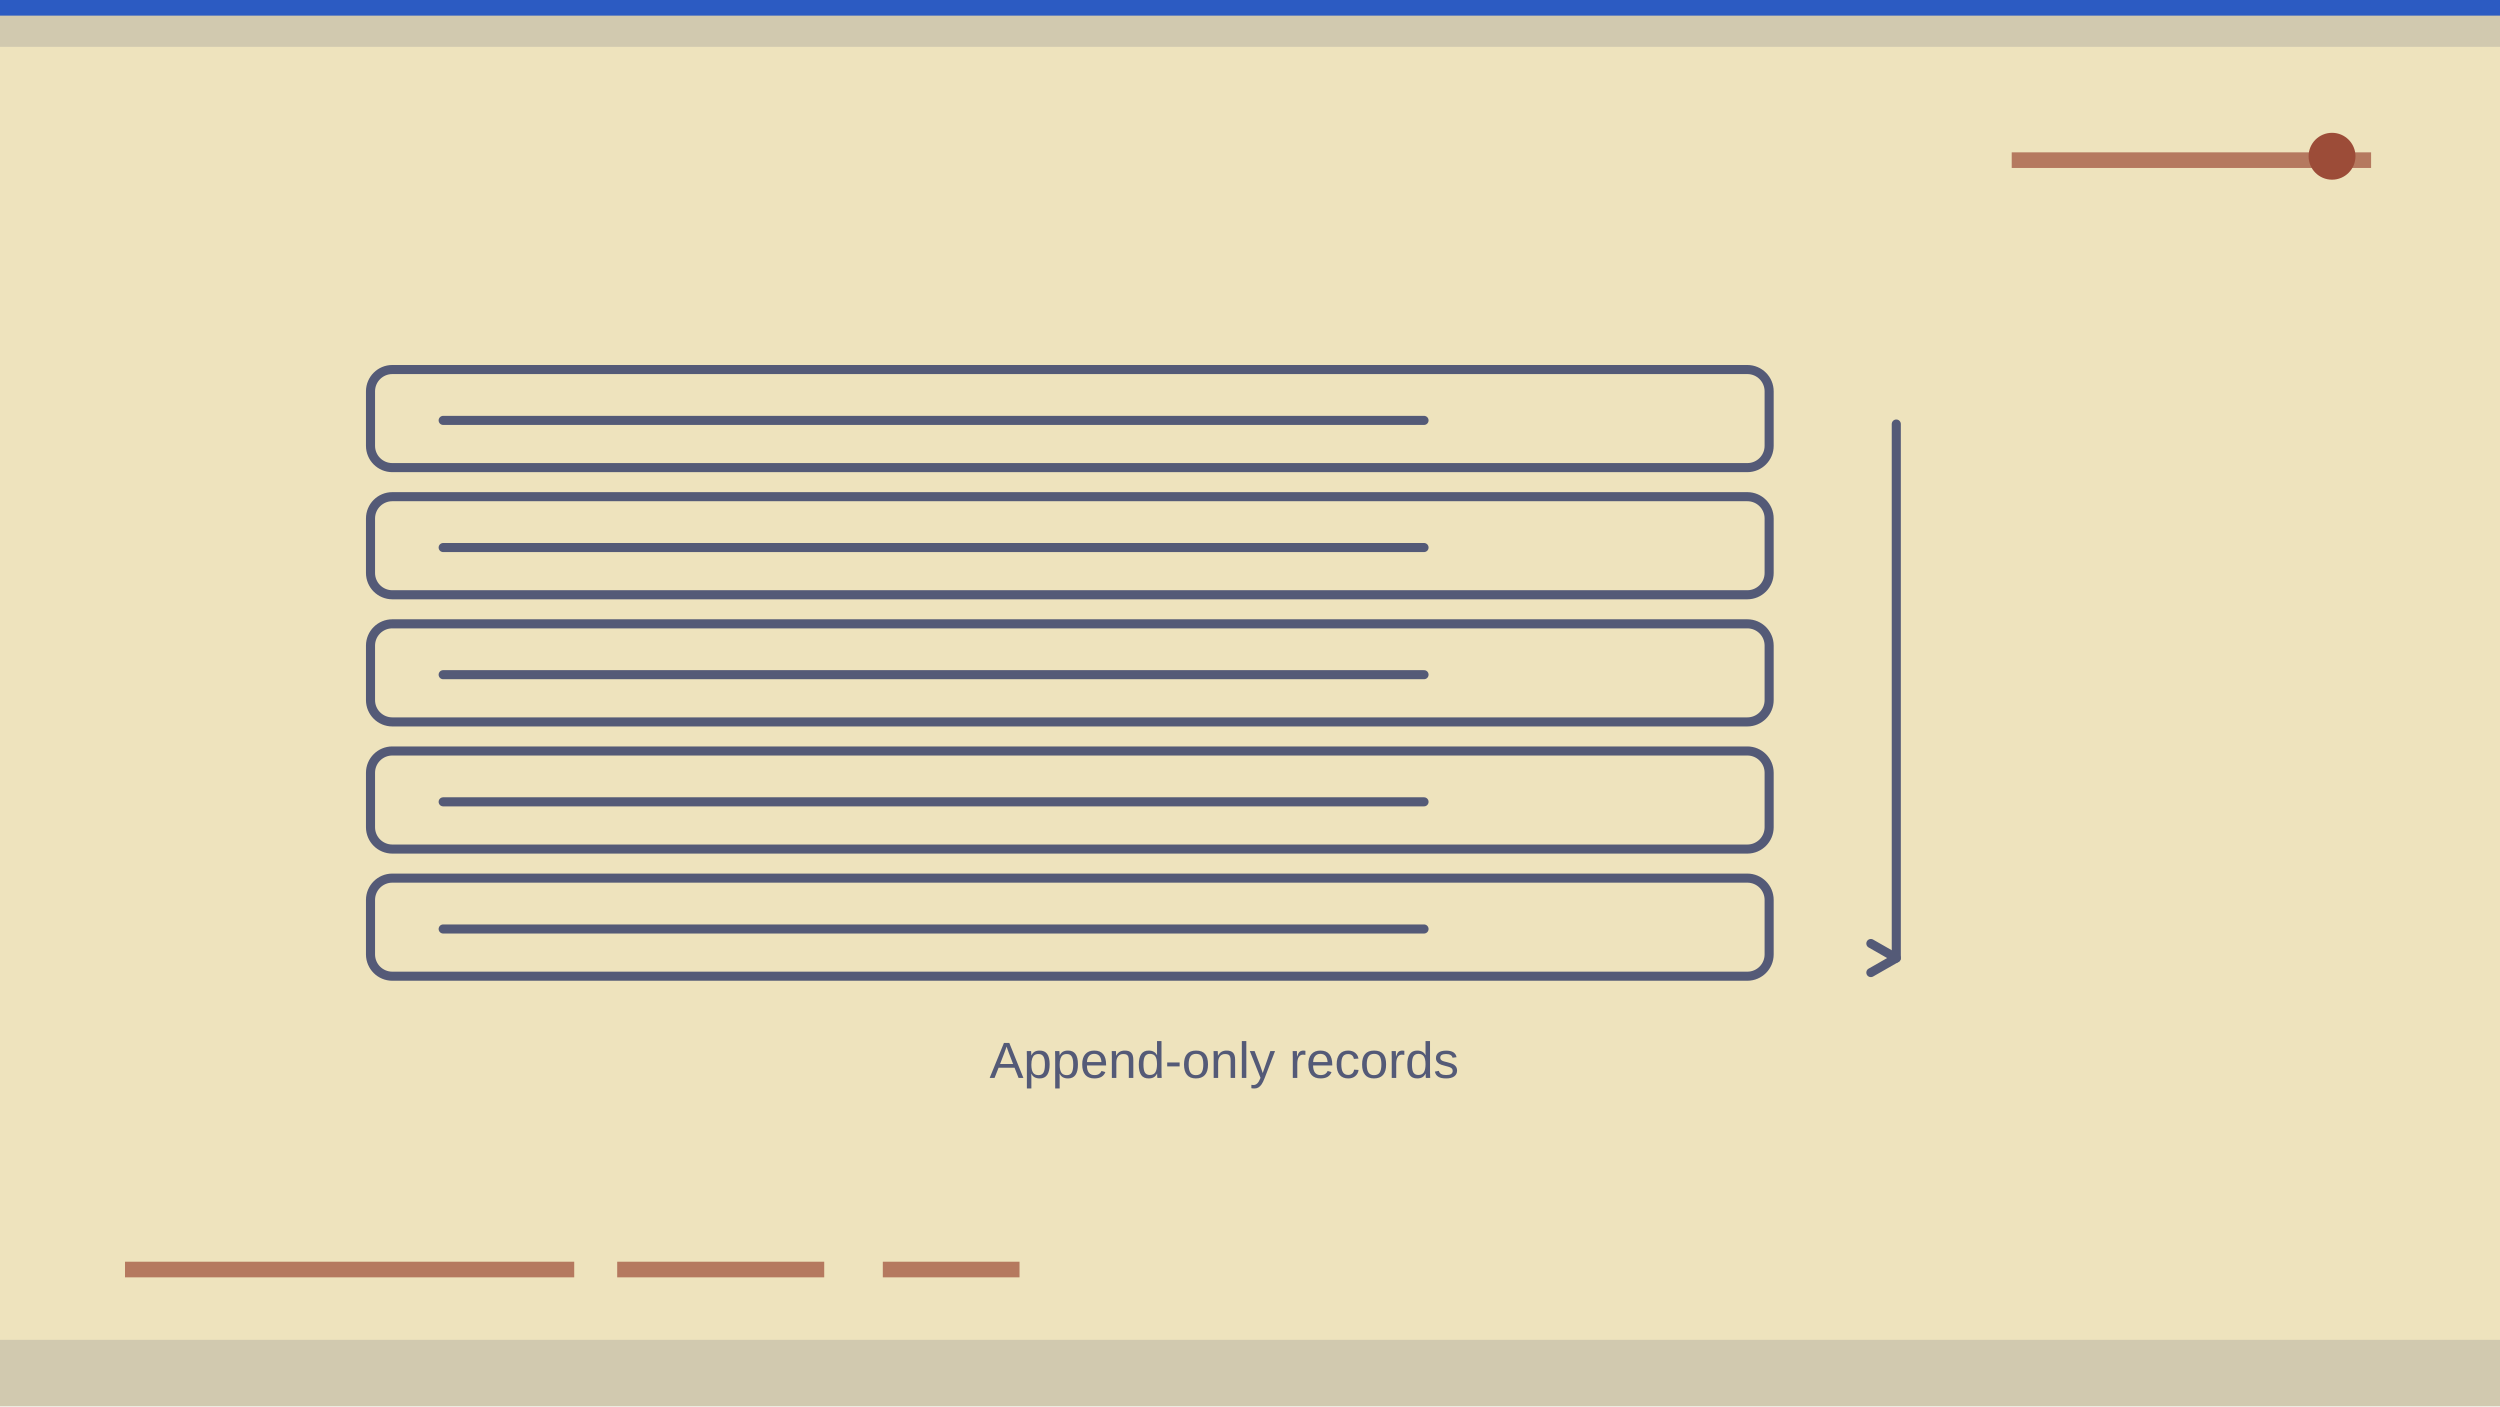
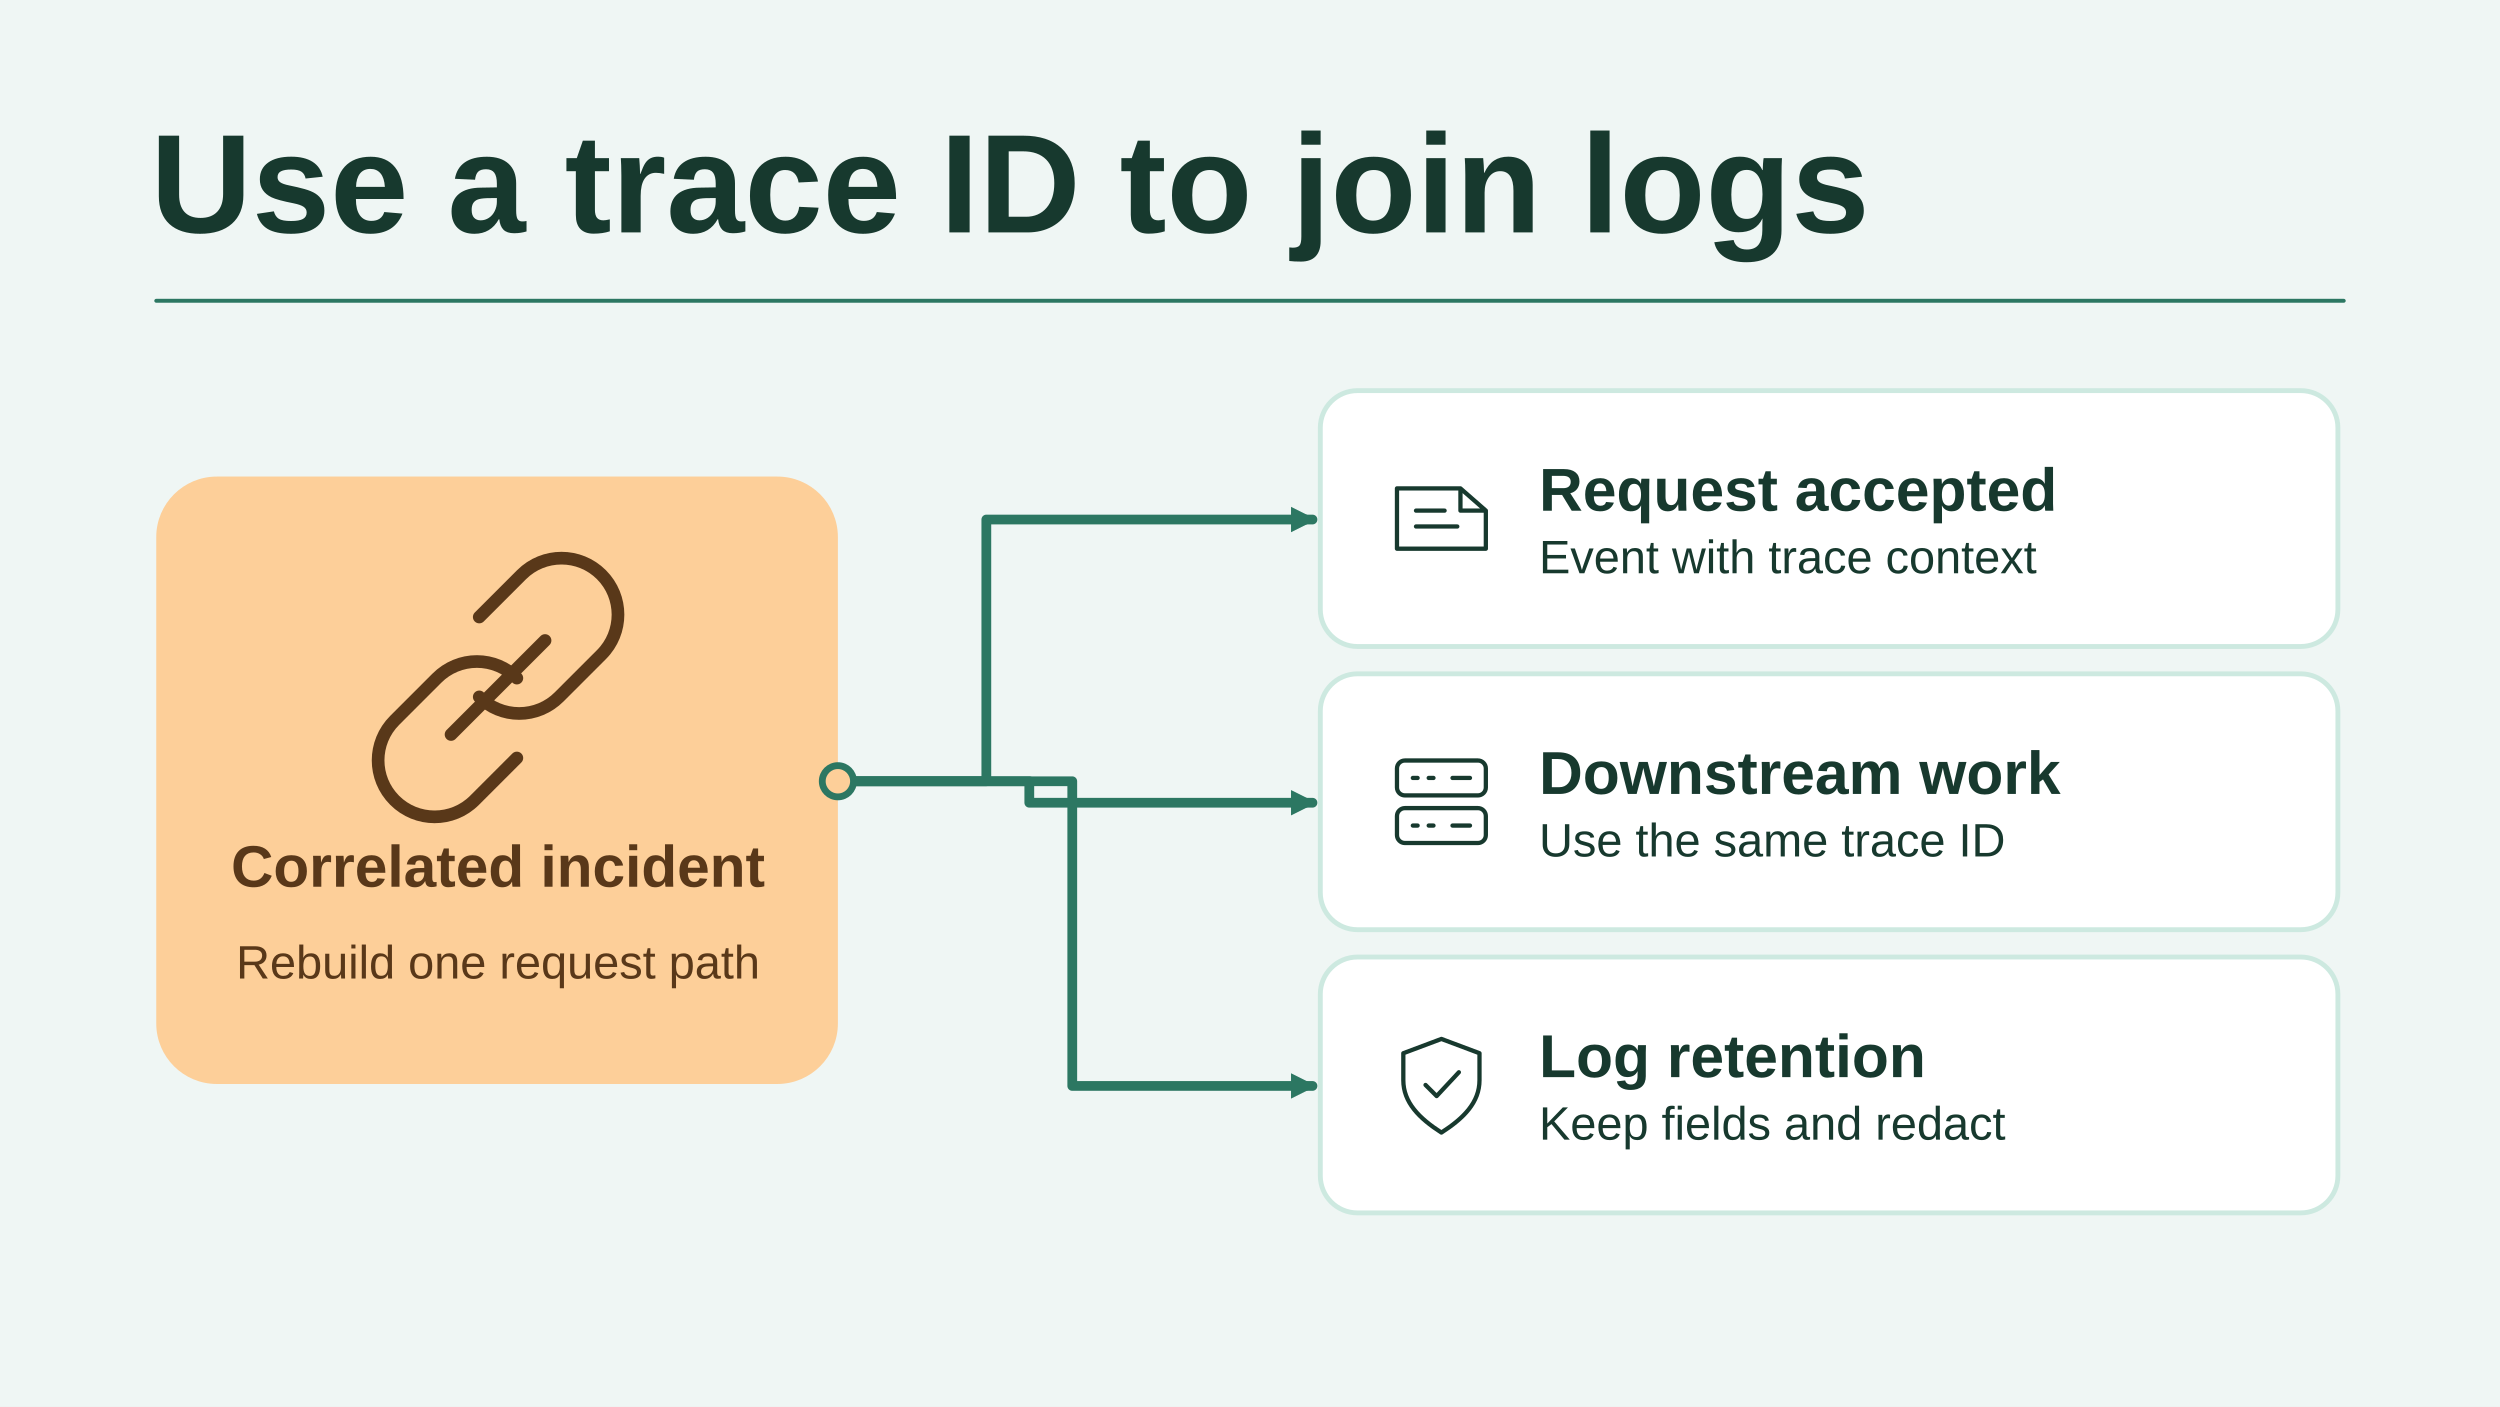
- <svg xmlns="http://www.w3.org/2000/svg" viewBox="0 0 1280 720" width="1280" height="720" role="img" aria-label="Conceptual illustration for Structured Logging That Pays for Itself: Schema, Context, and Cost Discipline: Context, Logs, Metrics." preserveAspectRatio="xMidYMid meet" data-article-art="structured-logging-practices" data-art-scene="telemetry" data-composition="instrument-panel">
-   <defs>
-     <clipPath id="cpcover-structured-logging-practices">
-       <rect width="1280" height="720" />
-     </clipPath>
-   </defs>
-   <g clip-path="url(#cpcover-structured-logging-practices)">
-     <rect width="1280" height="720" fill="#eee3bd" />
-     <g transform="translate(0 0) scale(2)">
-       <path d="M0 0H640V12H0zM0 343H640V360H0z" fill="#545a77" opacity=".19" />
-       <path d="M32 325h115m11 0h53m15 0h35M515 41h92" stroke="#9c4c38" stroke-width="4" opacity=".7" />
-       <circle cx="597" cy="40" r="6" fill="#9c4c38" />
-       <path d="M0 0h640v4H0z" fill="#1b4fc4" opacity=".9" />
-       <g transform="translate(53 76) scale(0.93)">
-         <g data-subject-detail="logs" stroke="#545a77" stroke-width="2.5" stroke-linecap="round" stroke-linejoin="round" fill="none">
-           <rect x="45" y="20" width="385" height="27" rx="6" fill="none" />
-           <path d="M65 34L335 34" />
-           <rect x="45" y="55" width="385" height="27" rx="6" fill="none" />
-           <path d="M65 69L335 69" />
-           <rect x="45" y="90" width="385" height="27" rx="6" fill="none" />
-           <path d="M65 104L335 104" />
-           <rect x="45" y="125" width="385" height="27" rx="6" fill="none" />
-           <path d="M65 139L335 139" />
-           <rect x="45" y="160" width="385" height="27" rx="6" fill="none" />
-           <path d="M65 174L335 174" />
-           <path d="M465 35L465 182" />
-           <path d="M458 178L465 182l-7 4" />
-           <text x="280" y="215" fill="#545a77" stroke="none" font-family="Arial,sans-serif" font-size="14" text-anchor="middle">Append-only records</text>
-         </g>
+ <svg xmlns="http://www.w3.org/2000/svg" data-article-art="structured-logging-practices" role="img" aria-label="A trace identifier connects structured events across services to reconstruct the incident while retained fields follow a redaction policy." width="1280" height="720" viewBox="0 0 1280 720">
+   <svg width="100%" height="100%" viewBox="0 0 1280 720" preserveAspectRatio="xMidYMid slice" role="img" aria-label="A trace identifier connects structured events across services to reconstruct the incident while retained fields follow a redaction policy.">
+     <defs>
+       <marker id="head" markerWidth="13" markerHeight="13" refX="11" refY="6.5" orient="auto" markerUnits="userSpaceOnUse">
+         <path d="M0 0L13 6.5 0 13Z" fill="#2C7762" />
+       </marker>
+     </defs>
+     <rect x="0" y="0" width="1280" height="720" rx="0" fill="#EFF6F4" stroke="none" stroke-width="2.5" />
+     <g font-family="Arial, Helvetica, sans-serif">
+       <text x="77" y="119" text-anchor="start" fill="#17392E" font-size="72" font-weight="700">Use a trace ID to join logs</text>
+       <path d="M80 154H1200" fill="none" stroke="#2C7762" stroke-width="2" stroke-linejoin="round" stroke-linecap="round" />
+       <rect x="80" y="244" width="349" height="311" rx="31" fill="#FDCF99" stroke="none" stroke-width="2.5" />
+       <g transform="translate(255 352) scale(2.40625)" fill="none" stroke="#593819" stroke-width="2.7" stroke-linecap="round" stroke-linejoin="round">
+         <path d="M-4-15 5-24a12 12 0 0117 17l-9 9a12 12 0 01-17 0m8 13-9 9a12 12 0 01-17-17l9-9a12 12 0 0117 0M-10 10l20-20" />
      </g>
+       <text x="255" y="454" text-anchor="middle" fill="#593819" font-size="30" font-weight="700">Correlated incident</text>
+       <text x="255" y="501" text-anchor="middle" fill="#593819" font-size="24" font-weight="400">Rebuild one request path</text>
+       <path d="M429 400H505V266H672" fill="none" stroke="#2C7762" stroke-width="5" stroke-linejoin="round" stroke-linecap="round" marker-end="url(#head)" />
+       <rect x="676" y="200" width="521" height="131" rx="19" fill="#FFFFFF" stroke="#CDE9E0" stroke-width="2.5" />
+       <g transform="translate(738 265.5) scale(0.8125)" fill="none" stroke="#17392E" stroke-width="2.7" stroke-linecap="round" stroke-linejoin="round">
+         <path d="M-28-19H12l16 14V19h-56Z M12-19V-5h16M-16-5H2m-18 10h26" />
+       </g>
+       <text x="788" y="261.5" text-anchor="start" fill="#17392E" font-size="31" font-weight="700">Request accepted</text>
+       <text x="788" y="293.5" text-anchor="start" fill="#17392E" font-size="24" font-weight="400">Event with trace context</text>
+       <path d="M429 400H527V411H672" fill="none" stroke="#2C7762" stroke-width="5" stroke-linejoin="round" stroke-linecap="round" marker-end="url(#head)" />
+       <rect x="676" y="345" width="521" height="131" rx="19" fill="#FFFFFF" stroke="#CDE9E0" stroke-width="2.5" />
+       <g transform="translate(738 410.5) scale(0.8125)" fill="none" stroke="#17392E" stroke-width="2.7" stroke-linecap="round" stroke-linejoin="round">
+         <rect x="-28" y="-26" width="56" height="22" rx="5" />
+         <rect x="-28" y="4" width="56" height="22" rx="5" />
+         <path d="M-18-15h3m7 0h3m-13 30h3m7 0h3m12-30h11m-11 30h11" />
+       </g>
+       <text x="788" y="406.5" text-anchor="start" fill="#17392E" font-size="31" font-weight="700">Downstream work</text>
+       <text x="788" y="438.5" text-anchor="start" fill="#17392E" font-size="24" font-weight="400">Use the same trace ID</text>
+       <path d="M429 400H549V556H672" fill="none" stroke="#2C7762" stroke-width="5" stroke-linejoin="round" stroke-linecap="round" marker-end="url(#head)" />
+       <rect x="676" y="490" width="521" height="131" rx="19" fill="#FFFFFF" stroke="#CDE9E0" stroke-width="2.5" />
+       <g transform="translate(738 555.5) scale(0.8125)" fill="none" stroke="#17392E" stroke-width="2.7" stroke-linecap="round" stroke-linejoin="round">
+         <path d="M0-29 24-20v17c0 14-10 24-24 33C-14 21-24 11-24-3V-20Z M-10 0l7 7 14-15" />
+       </g>
+       <text x="788" y="551.5" text-anchor="start" fill="#17392E" font-size="31" font-weight="700">Log retention</text>
+       <text x="788" y="583.5" text-anchor="start" fill="#17392E" font-size="24" font-weight="400">Keep fields and redact</text>
+       <circle cx="429" cy="400" r="8" fill="#FDCF99" stroke="#2C7762" stroke-width="3.5" />
    </g>
-   </g>
+   </svg>
</svg>
